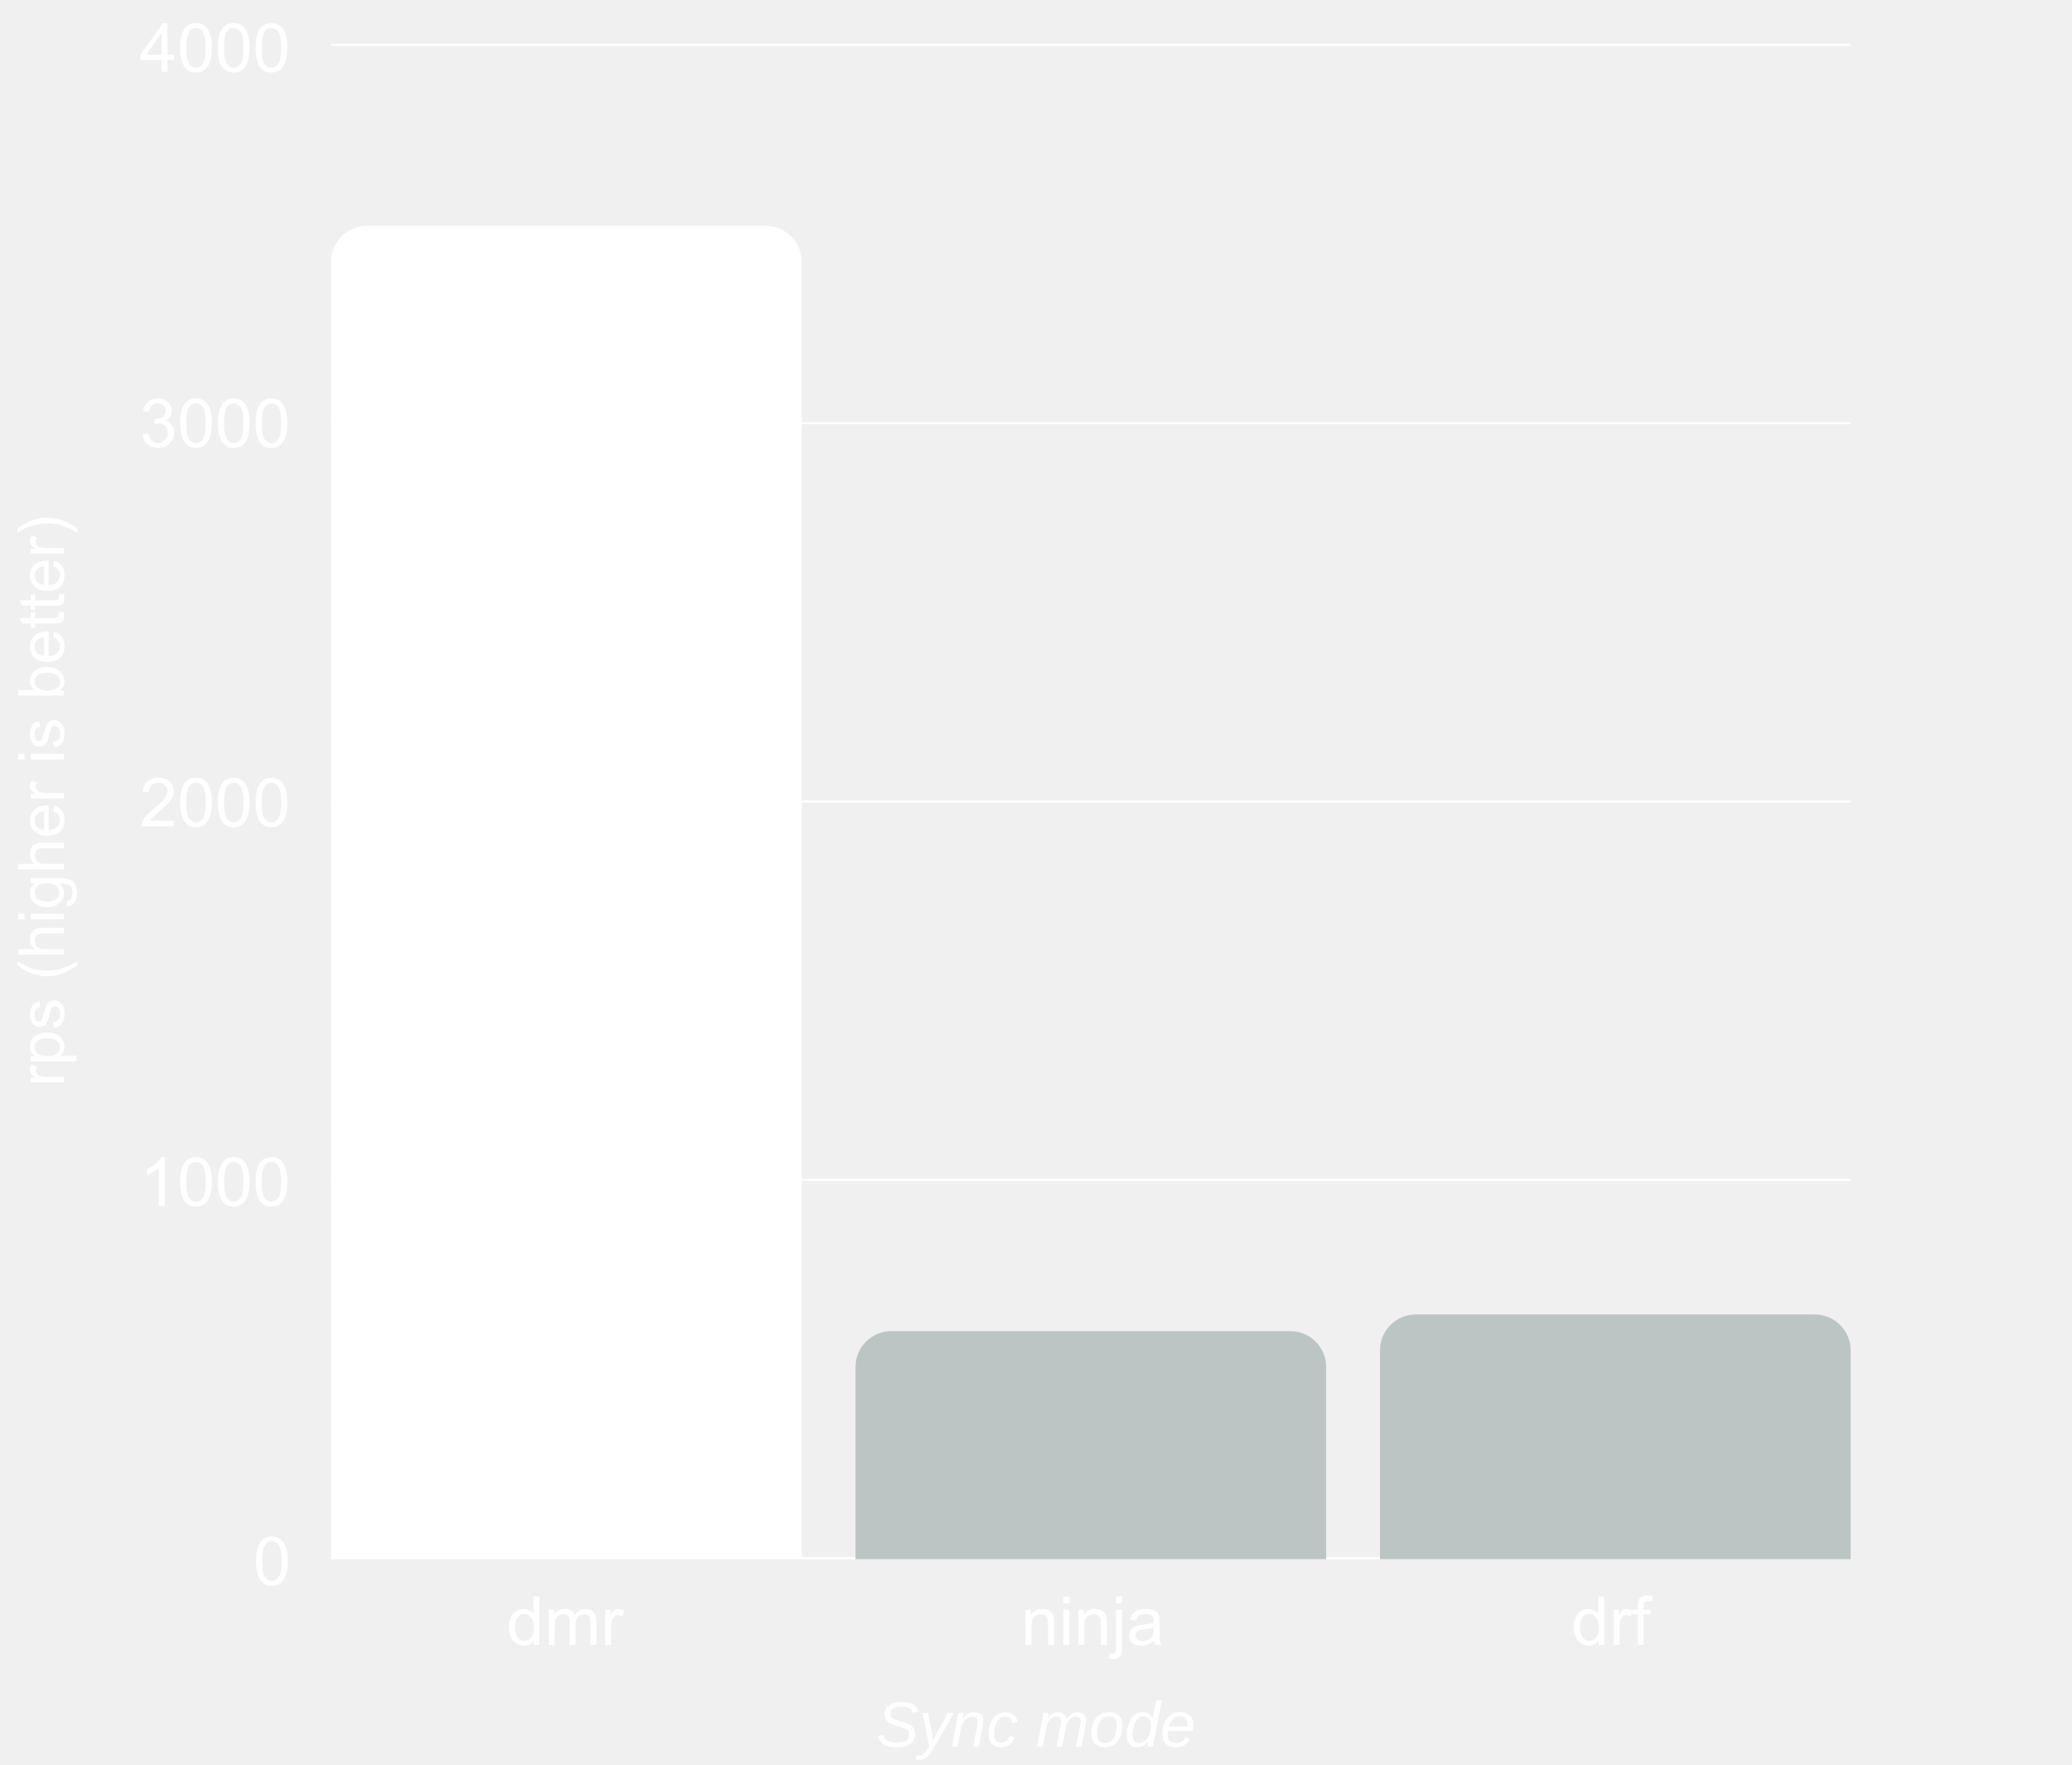
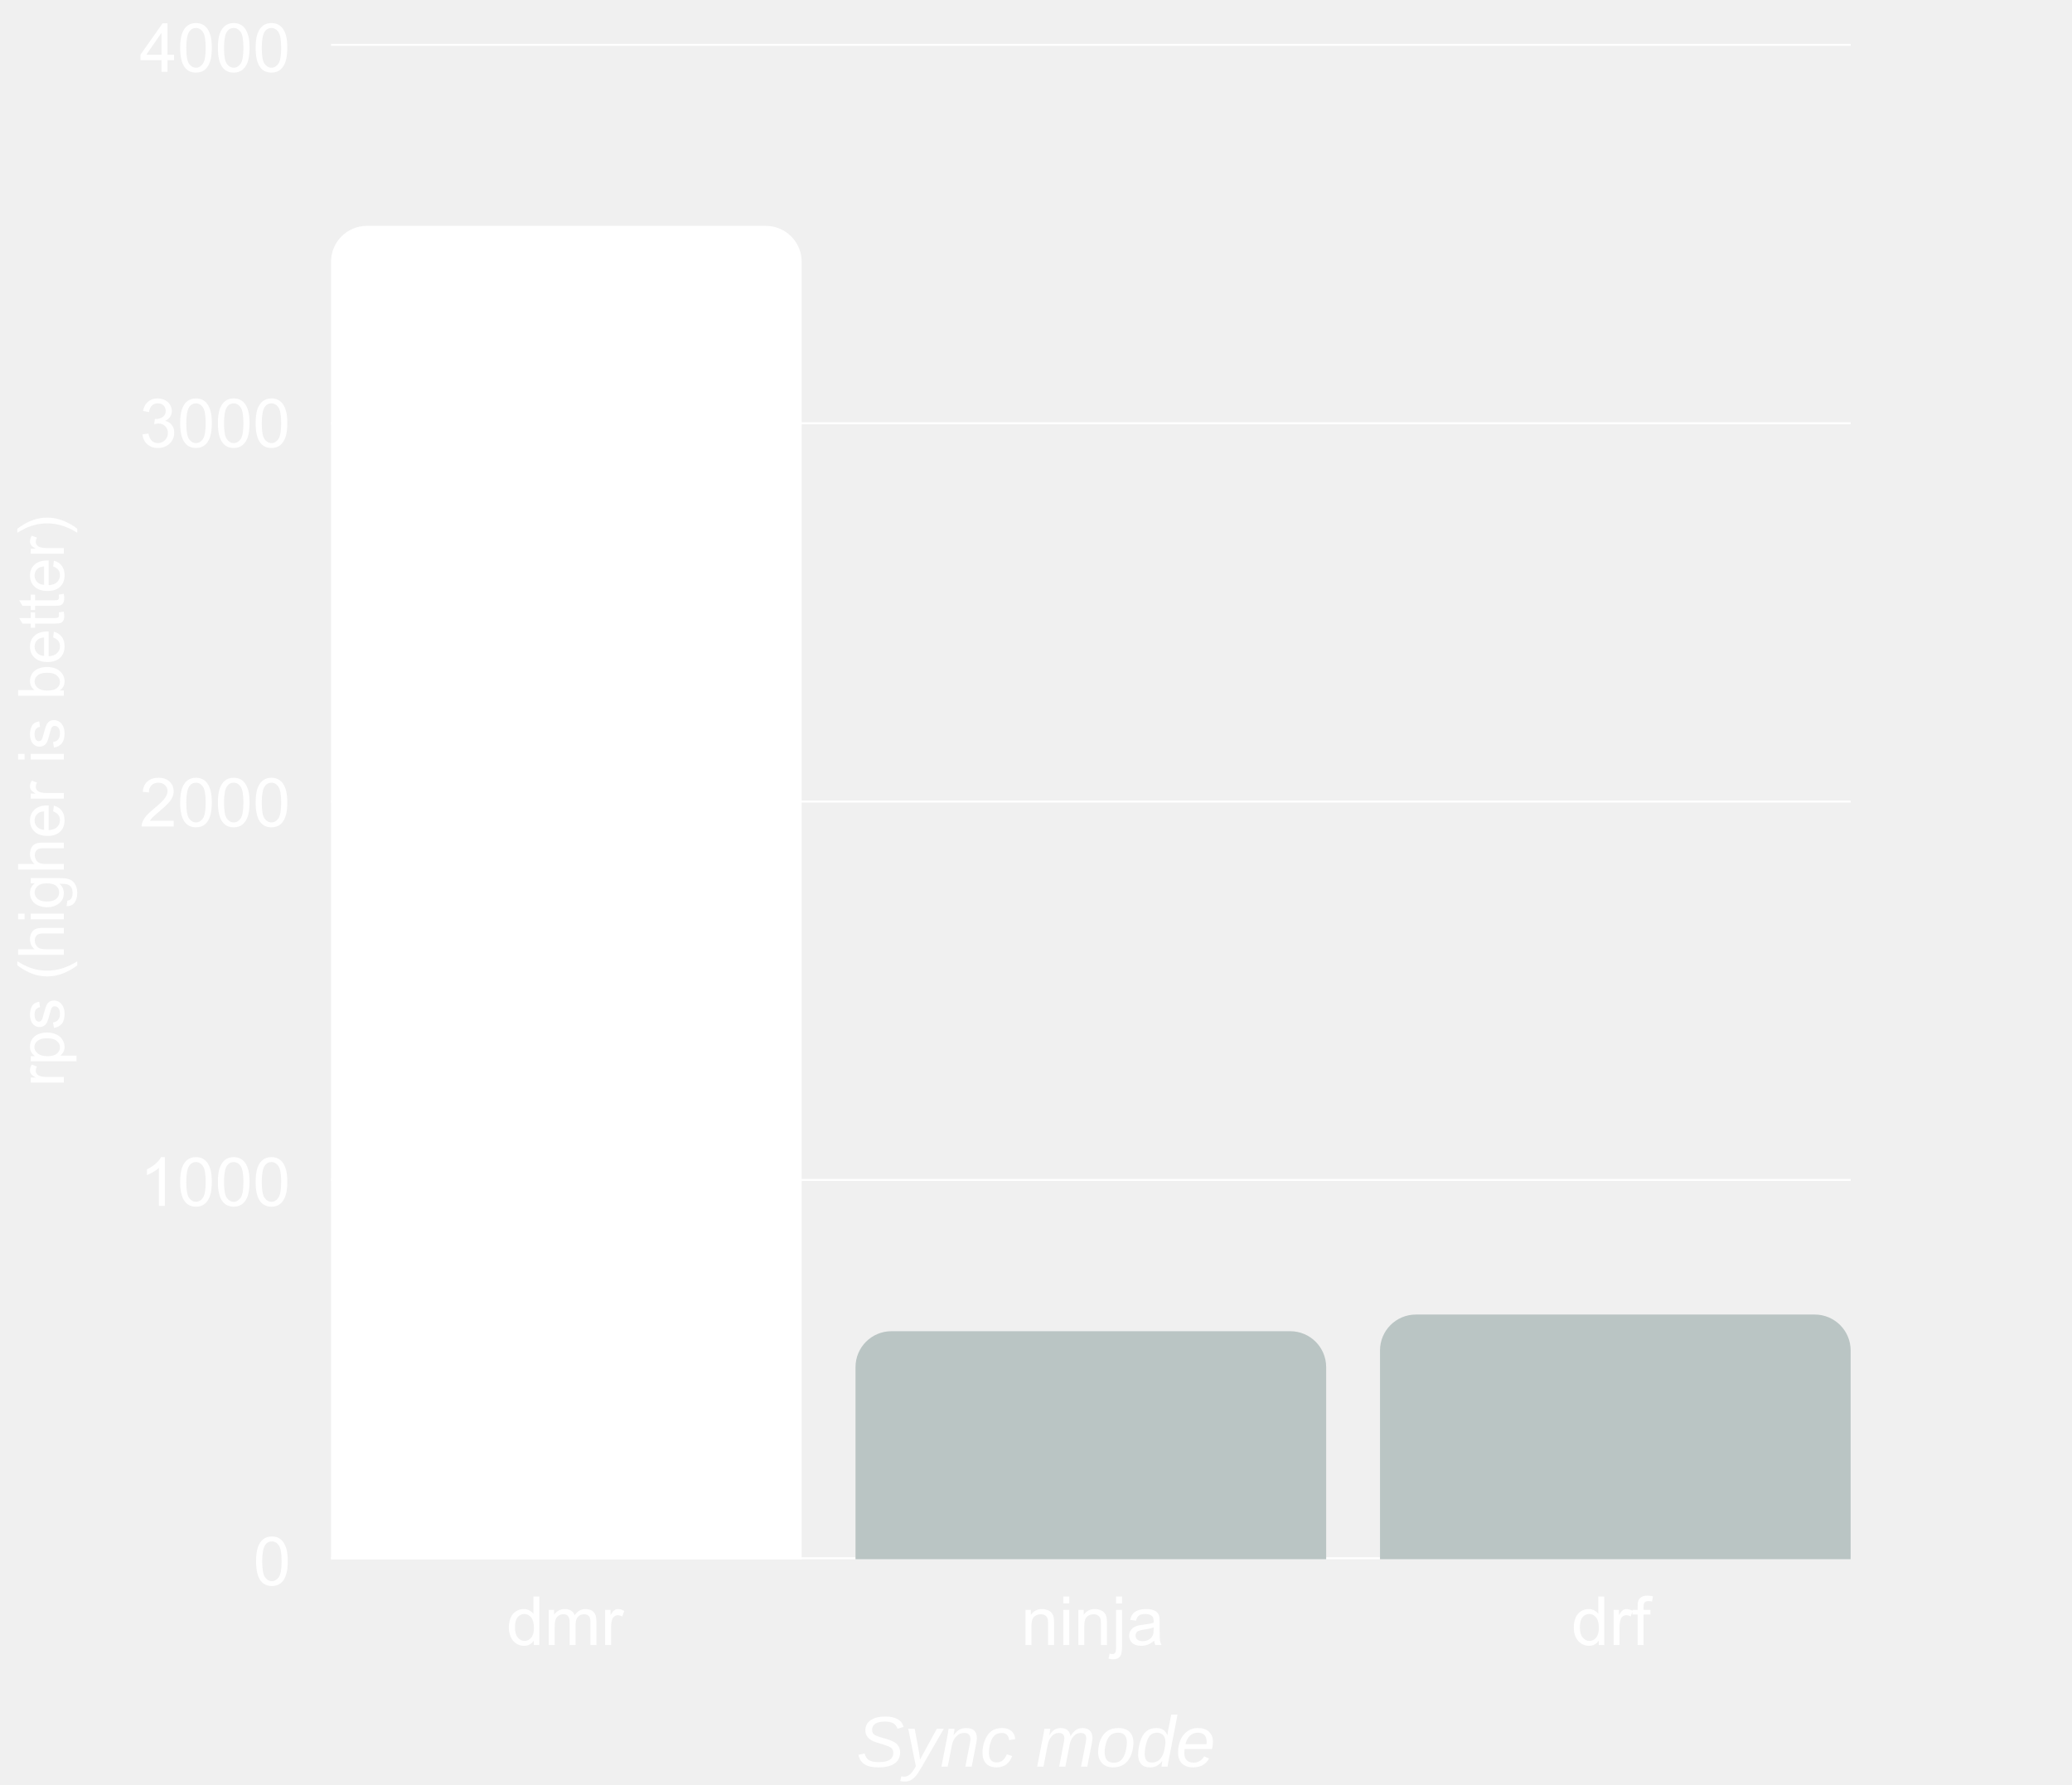
- <svg xmlns="http://www.w3.org/2000/svg" width="1039" height="885" viewBox="0 0 1039 885" fill="none">
+ <svg xmlns="http://www.w3.org/2000/svg" width="1039" height="895" viewBox="0 0 1039 895" fill="none">
  <path d="M166 22.5H928" stroke="white" />
  <path d="M166 212.25H928" stroke="white" />
  <path d="M166 402H928" stroke="white" />
  <path d="M166 591.75H928" stroke="white" />
  <path d="M166 781.5H928" stroke="white" />
  <path d="M166 131.274C166 121.333 174.059 113.274 184 113.274H384C393.941 113.274 402 121.333 402 131.274V782H166V131.274Z" fill="white" />
  <path d="M429 685.621C429 675.680 437.059 667.621 447 667.621H647C656.941 667.621 665 675.680 665 685.621V782H429V685.621Z" fill="#BAC5C4" />
  <path d="M692 677.263C692 667.322 700.059 659.263 710 659.263H910C919.941 659.263 928 667.322 928 677.263V782H692V677.263Z" fill="#BAC5C4" />
  <path transform="translate(0 -253)" d="M80.99 289V283.173H70.432V280.434L81.538 264.662H83.978V280.434H87.266V283.173H83.978V289H80.99ZM80.99 280.434V269.46L73.37 280.434H80.99ZM90.337 276.997C90.337 274.119 90.63 271.806 91.217 270.058C91.814 268.298 92.694 266.942 93.856 265.99C95.03 265.038 96.502 264.562 98.272 264.562C99.579 264.562 100.724 264.828 101.709 265.359C102.694 265.88 103.507 266.638 104.149 267.634C104.791 268.619 105.295 269.825 105.66 271.253C106.025 272.67 106.208 274.584 106.208 276.997C106.208 279.853 105.915 282.16 105.328 283.92C104.742 285.669 103.862 287.024 102.688 287.987C101.526 288.939 100.054 289.415 98.272 289.415C95.926 289.415 94.083 288.574 92.744 286.892C91.139 284.866 90.337 281.568 90.337 276.997ZM93.408 276.997C93.408 280.993 93.873 283.654 94.803 284.982C95.743 286.299 96.9 286.958 98.272 286.958C99.645 286.958 100.796 286.294 101.726 284.966C102.666 283.638 103.137 280.981 103.137 276.997C103.137 272.991 102.666 270.329 101.726 269.012C100.796 267.695 99.634 267.036 98.239 267.036C96.867 267.036 95.771 267.617 94.952 268.779C93.923 270.262 93.408 273.002 93.408 276.997ZM109.263 276.997C109.263 274.119 109.556 271.806 110.143 270.058C110.74 268.298 111.62 266.942 112.782 265.99C113.955 265.038 115.427 264.562 117.198 264.562C118.504 264.562 119.65 264.828 120.635 265.359C121.62 265.88 122.433 266.638 123.075 267.634C123.717 268.619 124.221 269.825 124.586 271.253C124.951 272.67 125.134 274.584 125.134 276.997C125.134 279.853 124.84 282.16 124.254 283.92C123.667 285.669 122.787 287.024 121.614 287.987C120.452 288.939 118.98 289.415 117.198 289.415C114.852 289.415 113.009 288.574 111.67 286.892C110.065 284.866 109.263 281.568 109.263 276.997ZM112.334 276.997C112.334 280.993 112.799 283.654 113.729 284.982C114.669 286.299 115.826 286.958 117.198 286.958C118.571 286.958 119.722 286.294 120.651 284.966C121.592 283.638 122.062 280.981 122.062 276.997C122.062 272.991 121.592 270.329 120.651 269.012C119.722 267.695 118.56 267.036 117.165 267.036C115.793 267.036 114.697 267.617 113.878 268.779C112.849 270.262 112.334 273.002 112.334 276.997ZM128.188 276.997C128.188 274.119 128.482 271.806 129.068 270.058C129.666 268.298 130.546 266.942 131.708 265.99C132.881 265.038 134.353 264.562 136.124 264.562C137.43 264.562 138.576 264.828 139.561 265.359C140.546 265.88 141.359 266.638 142.001 267.634C142.643 268.619 143.146 269.825 143.512 271.253C143.877 272.67 144.06 274.584 144.06 276.997C144.06 279.853 143.766 282.16 143.18 283.92C142.593 285.669 141.713 287.024 140.54 287.987C139.378 288.939 137.906 289.415 136.124 289.415C133.778 289.415 131.935 288.574 130.596 286.892C128.991 284.866 128.188 281.568 128.188 276.997ZM131.26 276.997C131.26 280.993 131.725 283.654 132.654 284.982C133.595 286.299 134.752 286.958 136.124 286.958C137.496 286.958 138.647 286.294 139.577 284.966C140.518 283.638 140.988 280.981 140.988 276.997C140.988 272.991 140.518 270.329 139.577 269.012C138.647 267.695 137.485 267.036 136.091 267.036C134.718 267.036 133.623 267.617 132.804 268.779C131.774 270.262 131.26 273.002 131.26 276.997Z" fill="white" />
  <path transform="translate(0 -189.75)" d="M71.428 407.575L74.416 407.177C74.759 408.87 75.34 410.093 76.159 410.846C76.989 411.587 77.996 411.958 79.181 411.958C80.586 411.958 81.77 411.471 82.733 410.497C83.707 409.523 84.194 408.317 84.194 406.878C84.194 405.506 83.746 404.377 82.85 403.491C81.953 402.595 80.813 402.146 79.43 402.146C78.865 402.146 78.162 402.257 77.321 402.479L77.653 399.855C77.853 399.878 78.013 399.889 78.135 399.889C79.408 399.889 80.553 399.557 81.571 398.893C82.59 398.229 83.099 397.205 83.099 395.821C83.099 394.726 82.728 393.818 81.986 393.099C81.245 392.379 80.287 392.02 79.114 392.02C77.952 392.02 76.984 392.385 76.209 393.115C75.434 393.846 74.936 394.941 74.715 396.402L71.727 395.871C72.092 393.868 72.922 392.318 74.217 391.223C75.512 390.116 77.122 389.562 79.048 389.562C80.376 389.562 81.599 389.85 82.717 390.426C83.835 390.99 84.687 391.765 85.273 392.75C85.871 393.735 86.17 394.781 86.17 395.888C86.17 396.939 85.888 397.896 85.323 398.76C84.759 399.623 83.923 400.309 82.816 400.818C84.255 401.15 85.373 401.842 86.17 402.894C86.967 403.934 87.365 405.24 87.365 406.812C87.365 408.937 86.591 410.741 85.041 412.224C83.492 413.696 81.533 414.432 79.164 414.432C77.028 414.432 75.252 413.795 73.835 412.522C72.429 411.25 71.627 409.601 71.428 407.575ZM90.337 401.997C90.337 399.119 90.63 396.806 91.217 395.058C91.814 393.298 92.694 391.942 93.856 390.99C95.03 390.038 96.502 389.562 98.272 389.562C99.579 389.562 100.724 389.828 101.709 390.359C102.694 390.88 103.507 391.638 104.149 392.634C104.791 393.619 105.295 394.825 105.66 396.253C106.025 397.67 106.208 399.584 106.208 401.997C106.208 404.853 105.915 407.16 105.328 408.92C104.742 410.669 103.862 412.024 102.688 412.987C101.526 413.939 100.054 414.415 98.272 414.415C95.926 414.415 94.083 413.574 92.744 411.892C91.139 409.866 90.337 406.568 90.337 401.997ZM93.408 401.997C93.408 405.993 93.873 408.654 94.803 409.982C95.743 411.299 96.9 411.958 98.272 411.958C99.645 411.958 100.796 411.294 101.726 409.966C102.666 408.638 103.137 405.981 103.137 401.997C103.137 397.991 102.666 395.329 101.726 394.012C100.796 392.695 99.634 392.036 98.239 392.036C96.867 392.036 95.771 392.617 94.952 393.779C93.923 395.262 93.408 398.002 93.408 401.997ZM109.263 401.997C109.263 399.119 109.556 396.806 110.143 395.058C110.74 393.298 111.62 391.942 112.782 390.99C113.955 390.038 115.427 389.562 117.198 389.562C118.504 389.562 119.65 389.828 120.635 390.359C121.62 390.88 122.433 391.638 123.075 392.634C123.717 393.619 124.221 394.825 124.586 396.253C124.951 397.67 125.134 399.584 125.134 401.997C125.134 404.853 124.84 407.16 124.254 408.92C123.667 410.669 122.787 412.024 121.614 412.987C120.452 413.939 118.98 414.415 117.198 414.415C114.852 414.415 113.009 413.574 111.67 411.892C110.065 409.866 109.263 406.568 109.263 401.997ZM112.334 401.997C112.334 405.993 112.799 408.654 113.729 409.982C114.669 411.299 115.826 411.958 117.198 411.958C118.571 411.958 119.722 411.294 120.651 409.966C121.592 408.638 122.062 405.981 122.062 401.997C122.062 397.991 121.592 395.329 120.651 394.012C119.722 392.695 118.56 392.036 117.165 392.036C115.793 392.036 114.697 392.617 113.878 393.779C112.849 395.262 112.334 398.002 112.334 401.997ZM128.188 401.997C128.188 399.119 128.482 396.806 129.068 395.058C129.666 393.298 130.546 391.942 131.708 390.99C132.881 390.038 134.353 389.562 136.124 389.562C137.43 389.562 138.576 389.828 139.561 390.359C140.546 390.88 141.359 391.638 142.001 392.634C142.643 393.619 143.146 394.825 143.512 396.253C143.877 397.67 144.06 399.584 144.06 401.997C144.06 404.853 143.766 407.16 143.18 408.92C142.593 410.669 141.713 412.024 140.54 412.987C139.378 413.939 137.906 414.415 136.124 414.415C133.778 414.415 131.935 413.574 130.596 411.892C128.991 409.866 128.188 406.568 128.188 401.997ZM131.26 401.997C131.26 405.993 131.725 408.654 132.654 409.982C133.595 411.299 134.752 411.958 136.124 411.958C137.496 411.958 138.647 411.294 139.577 409.966C140.518 408.638 140.988 405.981 140.988 401.997C140.988 397.991 140.518 395.329 139.577 394.012C138.647 392.695 137.485 392.036 136.091 392.036C134.718 392.036 133.623 392.617 132.804 393.779C131.774 395.262 131.26 398.002 131.26 401.997Z" fill="white" />
  <path transform="translate(0 -126.5)" d="M87.116 538.128V541H71.029C71.007 540.281 71.123 539.589 71.378 538.925C71.787 537.829 72.44 536.75 73.337 535.688C74.245 534.625 75.55 533.396 77.255 532.002C79.9 529.833 81.688 528.117 82.617 526.855C83.547 525.583 84.012 524.382 84.012 523.253C84.012 522.069 83.586 521.073 82.733 520.265C81.892 519.446 80.791 519.036 79.43 519.036C77.991 519.036 76.84 519.468 75.977 520.331C75.113 521.194 74.676 522.39 74.665 523.917L71.594 523.602C71.804 521.311 72.595 519.567 73.968 518.372C75.34 517.166 77.183 516.562 79.496 516.562C81.831 516.562 83.68 517.21 85.041 518.505C86.402 519.8 87.083 521.405 87.083 523.319C87.083 524.293 86.884 525.251 86.485 526.191C86.087 527.132 85.423 528.123 84.493 529.163C83.575 530.203 82.042 531.631 79.894 533.446C78.102 534.951 76.951 535.975 76.441 536.518C75.932 537.049 75.512 537.586 75.18 538.128H87.116ZM90.337 528.997C90.337 526.119 90.63 523.806 91.217 522.058C91.814 520.298 92.694 518.942 93.856 517.99C95.03 517.038 96.502 516.562 98.272 516.562C99.579 516.562 100.724 516.828 101.709 517.359C102.694 517.88 103.507 518.638 104.149 519.634C104.791 520.619 105.295 521.825 105.66 523.253C106.025 524.67 106.208 526.584 106.208 528.997C106.208 531.853 105.915 534.16 105.328 535.92C104.742 537.669 103.862 539.024 102.688 539.987C101.526 540.939 100.054 541.415 98.272 541.415C95.926 541.415 94.083 540.574 92.744 538.892C91.139 536.866 90.337 533.568 90.337 528.997ZM93.408 528.997C93.408 532.993 93.873 535.654 94.803 536.982C95.743 538.299 96.9 538.958 98.272 538.958C99.645 538.958 100.796 538.294 101.726 536.966C102.666 535.638 103.137 532.981 103.137 528.997C103.137 524.991 102.666 522.329 101.726 521.012C100.796 519.695 99.634 519.036 98.239 519.036C96.867 519.036 95.771 519.617 94.952 520.779C93.923 522.262 93.408 525.002 93.408 528.997ZM109.263 528.997C109.263 526.119 109.556 523.806 110.143 522.058C110.74 520.298 111.62 518.942 112.782 517.99C113.955 517.038 115.427 516.562 117.198 516.562C118.504 516.562 119.65 516.828 120.635 517.359C121.62 517.88 122.433 518.638 123.075 519.634C123.717 520.619 124.221 521.825 124.586 523.253C124.951 524.67 125.134 526.584 125.134 528.997C125.134 531.853 124.84 534.16 124.254 535.92C123.667 537.669 122.787 539.024 121.614 539.987C120.452 540.939 118.98 541.415 117.198 541.415C114.852 541.415 113.009 540.574 111.67 538.892C110.065 536.866 109.263 533.568 109.263 528.997ZM112.334 528.997C112.334 532.993 112.799 535.654 113.729 536.982C114.669 538.299 115.826 538.958 117.198 538.958C118.571 538.958 119.722 538.294 120.651 536.966C121.592 535.638 122.062 532.981 122.062 528.997C122.062 524.991 121.592 522.329 120.651 521.012C119.722 519.695 118.56 519.036 117.165 519.036C115.793 519.036 114.697 519.617 113.878 520.779C112.849 522.262 112.334 525.002 112.334 528.997ZM128.188 528.997C128.188 526.119 128.482 523.806 129.068 522.058C129.666 520.298 130.546 518.942 131.708 517.99C132.881 517.038 134.353 516.562 136.124 516.562C137.43 516.562 138.576 516.828 139.561 517.359C140.546 517.88 141.359 518.638 142.001 519.634C142.643 520.619 143.146 521.825 143.512 523.253C143.877 524.67 144.06 526.584 144.06 528.997C144.06 531.853 143.766 534.16 143.18 535.92C142.593 537.669 141.713 539.024 140.54 539.987C139.378 540.939 137.906 541.415 136.124 541.415C133.778 541.415 131.935 540.574 130.596 538.892C128.991 536.866 128.188 533.568 128.188 528.997ZM131.26 528.997C131.26 532.993 131.725 535.654 132.654 536.982C133.595 538.299 134.752 538.958 136.124 538.958C137.496 538.958 138.647 538.294 139.577 536.966C140.518 535.638 140.988 532.981 140.988 528.997C140.988 524.991 140.518 522.329 139.577 521.012C138.647 519.695 137.485 519.036 136.091 519.036C134.718 519.036 133.623 519.617 132.804 520.779C131.774 522.262 131.26 525.002 131.26 528.997Z" fill="white" />
  <path transform="translate(0 -63.25)" d="M82.667 668H79.679V648.958C78.959 649.644 78.013 650.33 76.84 651.017C75.678 651.703 74.632 652.217 73.702 652.561V649.672C75.373 648.886 76.834 647.934 78.085 646.816C79.336 645.699 80.221 644.614 80.741 643.562H82.667V668ZM90.337 655.997C90.337 653.119 90.63 650.806 91.217 649.058C91.814 647.298 92.694 645.942 93.856 644.99C95.03 644.038 96.502 643.562 98.272 643.562C99.579 643.562 100.724 643.828 101.709 644.359C102.694 644.88 103.507 645.638 104.149 646.634C104.791 647.619 105.295 648.825 105.66 650.253C106.025 651.67 106.208 653.584 106.208 655.997C106.208 658.853 105.915 661.16 105.328 662.92C104.742 664.669 103.862 666.024 102.688 666.987C101.526 667.939 100.054 668.415 98.272 668.415C95.926 668.415 94.083 667.574 92.744 665.892C91.139 663.866 90.337 660.568 90.337 655.997ZM93.408 655.997C93.408 659.993 93.873 662.654 94.803 663.982C95.743 665.299 96.9 665.958 98.272 665.958C99.645 665.958 100.796 665.294 101.726 663.966C102.666 662.638 103.137 659.981 103.137 655.997C103.137 651.991 102.666 649.329 101.726 648.012C100.796 646.695 99.634 646.036 98.239 646.036C96.867 646.036 95.771 646.617 94.952 647.779C93.923 649.262 93.408 652.002 93.408 655.997ZM109.263 655.997C109.263 653.119 109.556 650.806 110.143 649.058C110.74 647.298 111.62 645.942 112.782 644.99C113.955 644.038 115.427 643.562 117.198 643.562C118.504 643.562 119.65 643.828 120.635 644.359C121.62 644.88 122.433 645.638 123.075 646.634C123.717 647.619 124.221 648.825 124.586 650.253C124.951 651.67 125.134 653.584 125.134 655.997C125.134 658.853 124.84 661.16 124.254 662.92C123.667 664.669 122.787 666.024 121.614 666.987C120.452 667.939 118.98 668.415 117.198 668.415C114.852 668.415 113.009 667.574 111.67 665.892C110.065 663.866 109.263 660.568 109.263 655.997ZM112.334 655.997C112.334 659.993 112.799 662.654 113.729 663.982C114.669 665.299 115.826 665.958 117.198 665.958C118.571 665.958 119.722 665.294 120.651 663.966C121.592 662.638 122.062 659.981 122.062 655.997C122.062 651.991 121.592 649.329 120.651 648.012C119.722 646.695 118.56 646.036 117.165 646.036C115.793 646.036 114.697 646.617 113.878 647.779C112.849 649.262 112.334 652.002 112.334 655.997ZM128.188 655.997C128.188 653.119 128.482 650.806 129.068 649.058C129.666 647.298 130.546 645.942 131.708 644.99C132.881 644.038 134.353 643.562 136.124 643.562C137.43 643.562 138.576 643.828 139.561 644.359C140.546 644.88 141.359 645.638 142.001 646.634C142.643 647.619 143.146 648.825 143.512 650.253C143.877 651.67 144.06 653.584 144.06 655.997C144.06 658.853 143.766 661.16 143.18 662.92C142.593 664.669 141.713 666.024 140.54 666.987C139.378 667.939 137.906 668.415 136.124 668.415C133.778 668.415 131.935 667.574 130.596 665.892C128.991 663.866 128.188 660.568 128.188 655.997ZM131.26 655.997C131.26 659.993 131.725 662.654 132.654 663.982C133.595 665.299 134.752 665.958 136.124 665.958C137.496 665.958 138.647 665.294 139.577 663.966C140.518 662.638 140.988 659.981 140.988 655.997C140.988 651.991 140.518 649.329 139.577 648.012C138.647 646.695 137.485 646.036 136.091 646.036C134.718 646.036 133.623 646.617 132.804 647.779C131.774 649.262 131.26 652.002 131.26 655.997Z" fill="white" />
  <path transform="translate(0 0)" d="M128.411 782.997C128.411 780.119 128.704 777.806 129.291 776.058C129.889 774.298 130.769 772.942 131.931 771.99C133.104 771.038 134.576 770.562 136.347 770.562C137.653 770.562 138.798 770.828 139.783 771.359C140.768 771.88 141.582 772.638 142.224 773.634C142.866 774.619 143.369 775.825 143.734 777.253C144.1 778.67 144.282 780.584 144.282 782.997C144.282 785.853 143.989 788.16 143.402 789.92C142.816 791.669 141.936 793.024 140.763 793.987C139.601 794.939 138.129 795.415 136.347 795.415C134 795.415 132.158 794.574 130.818 792.892C129.214 790.866 128.411 787.568 128.411 782.997ZM131.482 782.997C131.482 786.993 131.947 789.654 132.877 790.982C133.818 792.299 134.974 792.958 136.347 792.958C137.719 792.958 138.87 792.294 139.8 790.966C140.741 789.638 141.211 786.981 141.211 782.997C141.211 778.991 140.741 776.329 139.8 775.012C138.87 773.695 137.708 773.036 136.313 773.036C134.941 773.036 133.845 773.617 133.026 774.779C131.997 776.262 131.482 779.002 131.482 782.997Z" fill="white" />
  <path d="M32 542.922L15.406 542.922L15.406 540.391L17.922 540.391C16.745 539.745 15.969 539.151 15.594 538.609C15.219 538.057 15.031 537.453 15.031 536.797C15.031 535.849 15.333 534.885 15.938 533.906L18.547 534.875C18.141 535.562 17.938 536.25 17.938 536.937C17.938 537.552 18.125 538.104 18.5 538.594C18.865 539.083 19.375 539.432 20.031 539.641C21.031 539.953 22.125 540.109 23.312 540.109L32 540.109L32 542.922ZM38.359 532.234L15.406 532.234L15.406 529.672L17.562 529.672C16.719 529.068 16.088 528.385 15.672 527.625C15.245 526.865 15.031 525.943 15.031 524.859C15.031 523.443 15.396 522.193 16.125 521.109C16.854 520.026 17.885 519.208 19.219 518.656C20.542 518.104 21.995 517.828 23.578 517.828C25.276 517.828 26.807 518.135 28.172 518.75C29.526 519.354 30.568 520.24 31.297 521.406C32.016 522.562 32.375 523.781 32.375 525.062C32.375 526 32.177 526.844 31.781 527.594C31.385 528.333 30.885 528.943 30.281 529.422L38.359 529.422L38.359 532.234ZM23.797 529.687C25.932 529.687 27.51 529.255 28.531 528.391C29.552 527.526 30.062 526.479 30.062 525.25C30.062 524 29.537 522.932 28.484 522.047C27.422 521.151 25.781 520.703 23.562 520.703C21.448 520.703 19.865 521.141 18.812 522.016C17.76 522.88 17.234 523.917 17.234 525.125C17.234 526.323 17.797 527.385 18.922 528.312C20.037 529.229 21.662 529.687 23.797 529.687ZM27.047 515.547L26.609 512.766C27.724 512.609 28.578 512.177 29.172 511.469C29.766 510.75 30.062 509.75 30.062 508.469C30.062 507.177 29.802 506.219 29.281 505.594C28.75 504.969 28.13 504.656 27.422 504.656C26.787 504.656 26.287 504.932 25.922 505.484C25.672 505.87 25.354 506.828 24.969 508.359C24.448 510.422 24 511.854 23.625 512.656C23.24 513.448 22.713 514.052 22.047 514.469C21.37 514.875 20.625 515.078 19.812 515.078C19.073 515.078 18.391 514.911 17.766 514.578C17.13 514.234 16.604 513.771 16.188 513.187C15.865 512.75 15.594 512.156 15.375 511.406C15.146 510.646 15.031 509.833 15.031 508.969C15.031 507.667 15.219 506.526 15.594 505.547C15.969 504.557 16.479 503.828 17.125 503.359C17.76 502.891 18.615 502.568 19.688 502.391L20.062 505.141C19.208 505.266 18.542 505.63 18.062 506.234C17.583 506.828 17.344 507.672 17.344 508.766C17.344 510.057 17.557 510.979 17.984 511.531C18.412 512.083 18.912 512.359 19.484 512.359C19.849 512.359 20.177 512.245 20.469 512.016C20.771 511.786 21.021 511.427 21.219 510.937C21.323 510.656 21.562 509.828 21.938 508.453C22.469 506.464 22.906 505.078 23.25 504.297C23.583 503.505 24.073 502.885 24.719 502.437C25.365 501.99 26.167 501.766 27.125 501.766C28.062 501.766 28.948 502.042 29.781 502.594C30.604 503.135 31.245 503.922 31.703 504.953C32.151 505.984 32.375 507.151 32.375 508.453C32.375 510.609 31.927 512.255 31.031 513.391C30.135 514.516 28.807 515.234 27.047 515.547ZM38.734 484.141C36.776 485.693 34.484 487.005 31.859 488.078C29.234 489.151 26.516 489.687 23.703 489.687C21.224 489.687 18.849 489.286 16.578 488.484C13.943 487.547 11.318 486.099 8.703 484.141L8.703 482.125C10.87 483.385 12.417 484.219 13.344 484.625C14.781 485.26 16.281 485.76 17.844 486.125C19.792 486.573 21.75 486.797 23.719 486.797C28.729 486.797 33.734 485.24 38.734 482.125L38.734 484.141ZM32 478.859L9.094 478.859L9.094 476.047L17.312 476.047C15.792 474.734 15.031 473.078 15.031 471.078C15.031 469.849 15.276 468.781 15.766 467.875C16.245 466.969 16.912 466.323 17.766 465.937C18.62 465.542 19.859 465.344 21.484 465.344L32 465.344L32 468.156L21.484 468.156C20.078 468.156 19.057 468.464 18.422 469.078C17.776 469.682 17.453 470.542 17.453 471.656C17.453 472.49 17.672 473.276 18.109 474.016C18.537 474.745 19.12 475.266 19.859 475.578C20.599 475.891 21.62 476.047 22.922 476.047L32 476.047L32 478.859ZM12.328 461.031L9.094 461.031L9.094 458.219L12.328 458.219L12.328 461.031ZM32 461.031L15.406 461.031L15.406 458.219L32 458.219L32 461.031ZM33.375 454.437L33.781 451.703C34.625 451.589 35.24 451.271 35.625 450.75C36.146 450.052 36.406 449.099 36.406 447.891C36.406 446.589 36.146 445.583 35.625 444.875C35.104 444.167 34.375 443.687 33.438 443.437C32.865 443.292 31.662 443.224 29.828 443.234C31.276 444.464 32 445.995 32 447.828C32 450.109 31.177 451.875 29.531 453.125C27.885 454.375 25.912 455 23.609 455C22.026 455 20.568 454.714 19.234 454.141C17.891 453.568 16.854 452.74 16.125 451.656C15.396 450.562 15.031 449.281 15.031 447.812C15.031 445.854 15.823 444.24 17.406 442.969L15.406 442.969L15.406 440.375L29.75 440.375C32.333 440.375 34.161 440.641 35.234 441.172C36.318 441.693 37.172 442.526 37.797 443.672C38.422 444.807 38.734 446.208 38.734 447.875C38.734 449.854 38.286 451.453 37.391 452.672C36.505 453.891 35.167 454.479 33.375 454.437ZM23.406 452.109C25.583 452.109 27.172 451.677 28.172 450.812C29.172 449.948 29.672 448.865 29.672 447.562C29.672 446.271 29.177 445.187 28.188 444.312C27.188 443.437 25.625 443 23.5 443C21.469 443 19.938 443.453 18.906 444.359C17.875 445.255 17.359 446.339 17.359 447.609C17.359 448.859 17.87 449.922 18.891 450.797C19.901 451.672 21.406 452.109 23.406 452.109ZM32 436.109L9.094 436.109L9.094 433.297L17.312 433.297C15.792 431.984 15.031 430.328 15.031 428.328C15.031 427.099 15.276 426.031 15.766 425.125C16.245 424.219 16.912 423.573 17.766 423.187C18.62 422.792 19.859 422.594 21.484 422.594L32 422.594L32 425.406L21.484 425.406C20.078 425.406 19.057 425.714 18.422 426.328C17.776 426.932 17.453 427.792 17.453 428.906C17.453 429.74 17.672 430.526 18.109 431.266C18.537 431.995 19.12 432.516 19.859 432.828C20.599 433.141 21.62 433.297 22.922 433.297L32 433.297L32 436.109ZM26.656 406.937L27.016 404.031C28.713 404.49 30.031 405.339 30.969 406.578C31.906 407.818 32.375 409.401 32.375 411.328C32.375 413.755 31.63 415.682 30.141 417.109C28.641 418.526 26.542 419.234 23.844 419.234C21.052 419.234 18.885 418.516 17.344 417.078C15.802 415.641 15.031 413.776 15.031 411.484C15.031 409.266 15.787 407.453 17.297 406.047C18.807 404.641 20.932 403.937 23.672 403.937C23.838 403.937 24.088 403.943 24.422 403.953L24.422 416.328C26.245 416.224 27.641 415.708 28.609 414.781C29.578 413.854 30.062 412.698 30.062 411.312C30.062 410.281 29.792 409.401 29.25 408.672C28.708 407.943 27.844 407.365 26.656 406.937ZM22.109 416.172L22.109 406.906C20.713 407.031 19.667 407.385 18.969 407.969C17.885 408.865 17.344 410.026 17.344 411.453C17.344 412.745 17.776 413.833 18.641 414.719C19.505 415.594 20.662 416.078 22.109 416.172ZM32 400.516L15.406 400.516L15.406 397.984L17.922 397.984C16.745 397.339 15.969 396.745 15.594 396.203C15.219 395.651 15.031 395.047 15.031 394.391C15.031 393.443 15.333 392.479 15.938 391.5L18.547 392.469C18.141 393.156 17.938 393.844 17.938 394.531C17.938 395.146 18.125 395.698 18.5 396.187C18.865 396.677 19.375 397.026 20.031 397.234C21.031 397.547 22.125 397.703 23.312 397.703L32 397.703L32 400.516ZM12.328 380.906L9.094 380.906L9.094 378.094L12.328 378.094L12.328 380.906ZM32 380.906L15.406 380.906L15.406 378.094L32 378.094L32 380.906ZM27.047 374.922L26.609 372.141C27.724 371.984 28.578 371.552 29.172 370.844C29.766 370.125 30.062 369.125 30.062 367.844C30.062 366.552 29.802 365.594 29.281 364.969C28.75 364.344 28.13 364.031 27.422 364.031C26.787 364.031 26.287 364.307 25.922 364.859C25.672 365.245 25.354 366.203 24.969 367.734C24.448 369.797 24 371.229 23.625 372.031C23.24 372.823 22.713 373.427 22.047 373.844C21.37 374.25 20.625 374.453 19.812 374.453C19.073 374.453 18.391 374.286 17.766 373.953C17.13 373.609 16.604 373.146 16.188 372.562C15.865 372.125 15.594 371.531 15.375 370.781C15.146 370.021 15.031 369.208 15.031 368.344C15.031 367.042 15.219 365.901 15.594 364.922C15.969 363.932 16.479 363.203 17.125 362.734C17.76 362.266 18.615 361.943 19.688 361.766L20.062 364.516C19.208 364.641 18.542 365.005 18.062 365.609C17.583 366.203 17.344 367.047 17.344 368.141C17.344 369.432 17.557 370.354 17.984 370.906C18.412 371.458 18.912 371.734 19.484 371.734C19.849 371.734 20.177 371.62 20.469 371.391C20.771 371.161 21.021 370.802 21.219 370.312C21.323 370.031 21.562 369.203 21.938 367.828C22.469 365.839 22.906 364.453 23.25 363.672C23.583 362.88 24.073 362.26 24.719 361.812C25.365 361.365 26.167 361.141 27.125 361.141C28.062 361.141 28.948 361.417 29.781 361.969C30.604 362.51 31.245 363.297 31.703 364.328C32.151 365.359 32.375 366.526 32.375 367.828C32.375 369.984 31.927 371.63 31.031 372.766C30.135 373.891 28.807 374.609 27.047 374.922ZM32 346.297L32 348.906L9.094 348.906L9.094 346.094L17.266 346.094C15.776 344.906 15.031 343.391 15.031 341.547C15.031 340.526 15.24 339.562 15.656 338.656C16.062 337.74 16.641 336.99 17.391 336.406C18.13 335.812 19.026 335.349 20.078 335.016C21.13 334.682 22.255 334.516 23.453 334.516C26.297 334.516 28.495 335.219 30.047 336.625C31.599 338.031 32.375 339.719 32.375 341.687C32.375 343.646 31.557 345.182 29.922 346.297L32 346.297ZM23.578 346.328C25.568 346.328 27.005 346.057 27.891 345.516C29.338 344.63 30.062 343.432 30.062 341.922C30.062 340.693 29.531 339.63 28.469 338.734C27.396 337.839 25.802 337.391 23.688 337.391C21.521 337.391 19.922 337.823 18.891 338.687C17.859 339.542 17.344 340.578 17.344 341.797C17.344 343.026 17.88 344.089 18.953 344.984C20.016 345.88 21.557 346.328 23.578 346.328ZM26.656 319.719L27.016 316.812C28.713 317.271 30.031 318.12 30.969 319.359C31.906 320.599 32.375 322.182 32.375 324.109C32.375 326.536 31.63 328.464 30.141 329.891C28.641 331.307 26.542 332.016 23.844 332.016C21.052 332.016 18.885 331.297 17.344 329.859C15.802 328.422 15.031 326.557 15.031 324.266C15.031 322.047 15.786 320.234 17.297 318.828C18.807 317.422 20.932 316.719 23.672 316.719C23.838 316.719 24.088 316.724 24.422 316.734L24.422 329.109C26.245 329.005 27.641 328.49 28.609 327.562C29.578 326.635 30.062 325.479 30.062 324.094C30.062 323.062 29.792 322.182 29.25 321.453C28.708 320.724 27.844 320.146 26.656 319.719ZM22.109 328.953L22.109 319.687C20.713 319.812 19.667 320.167 18.969 320.75C17.885 321.646 17.344 322.807 17.344 324.234C17.344 325.526 17.776 326.615 18.641 327.5C19.505 328.375 20.661 328.859 22.109 328.953ZM29.484 307.125L31.969 306.719C32.135 307.51 32.219 308.219 32.219 308.844C32.219 309.865 32.057 310.656 31.734 311.219C31.411 311.781 30.99 312.177 30.469 312.406C29.938 312.635 28.828 312.75 27.141 312.75L17.594 312.75L17.594 314.812L15.406 314.812L15.406 312.75L11.297 312.75L9.609 309.953L15.406 309.953L15.406 307.125L17.594 307.125L17.594 309.953L27.297 309.953C28.099 309.953 28.615 309.906 28.844 309.812C29.073 309.708 29.255 309.547 29.391 309.328C29.526 309.099 29.594 308.776 29.594 308.359C29.594 308.047 29.557 307.635 29.484 307.125ZM29.484 298.219L31.969 297.812C32.135 298.604 32.219 299.312 32.219 299.937C32.219 300.958 32.057 301.75 31.734 302.312C31.411 302.875 30.99 303.271 30.469 303.5C29.938 303.729 28.828 303.844 27.141 303.844L17.594 303.844L17.594 305.906L15.406 305.906L15.406 303.844L11.297 303.844L9.609 301.047L15.406 301.047L15.406 298.219L17.594 298.219L17.594 301.047L27.297 301.047C28.099 301.047 28.615 301 28.844 300.906C29.073 300.802 29.255 300.641 29.391 300.422C29.526 300.193 29.594 299.87 29.594 299.453C29.594 299.141 29.557 298.729 29.484 298.219ZM26.656 284.094L27.016 281.187C28.713 281.646 30.031 282.495 30.969 283.734C31.906 284.974 32.375 286.557 32.375 288.484C32.375 290.911 31.63 292.839 30.141 294.266C28.641 295.682 26.542 296.391 23.844 296.391C21.052 296.391 18.885 295.672 17.344 294.234C15.802 292.797 15.031 290.932 15.031 288.641C15.031 286.422 15.786 284.609 17.297 283.203C18.807 281.797 20.932 281.094 23.672 281.094C23.838 281.094 24.088 281.099 24.422 281.109L24.422 293.484C26.245 293.38 27.641 292.865 28.609 291.937C29.578 291.01 30.062 289.854 30.062 288.469C30.062 287.437 29.792 286.557 29.25 285.828C28.708 285.099 27.844 284.521 26.656 284.094ZM22.109 293.328L22.109 284.062C20.713 284.187 19.667 284.542 18.969 285.125C17.885 286.021 17.344 287.182 17.344 288.609C17.344 289.901 17.776 290.99 18.641 291.875C19.505 292.75 20.661 293.234 22.109 293.328ZM32 277.672L15.406 277.672L15.406 275.141L17.922 275.141C16.745 274.495 15.969 273.901 15.594 273.359C15.219 272.807 15.031 272.203 15.031 271.547C15.031 270.599 15.333 269.635 15.938 268.656L18.547 269.625C18.141 270.312 17.938 271 17.938 271.687C17.938 272.302 18.125 272.854 18.5 273.344C18.865 273.833 19.375 274.182 20.031 274.391C21.031 274.703 22.125 274.859 23.312 274.859L32 274.859L32 277.672ZM38.734 265.141L38.734 267.156C33.734 264.042 28.729 262.484 23.719 262.484C21.76 262.484 19.818 262.708 17.891 263.156C16.328 263.51 14.828 264.005 13.391 264.641C12.453 265.047 10.891 265.885 8.703 267.156L8.703 265.141C11.318 263.182 13.943 261.734 16.578 260.797C18.849 259.995 21.224 259.594 23.703 259.594C26.516 259.594 29.234 260.135 31.859 261.219C34.484 262.292 36.776 263.599 38.734 265.141Z" fill="white" />
  <path d="M514.241 825V807.369H516.931V809.876C518.226 807.939 520.096 806.971 522.542 806.971C523.604 806.971 524.578 807.164 525.464 807.552C526.36 807.928 527.03 808.426 527.473 809.046C527.915 809.666 528.225 810.402 528.402 811.254C528.513 811.807 528.568 812.776 528.568 814.159V825H525.58V814.275C525.58 813.058 525.464 812.15 525.231 811.553C524.999 810.944 524.584 810.463 523.986 810.108C523.4 809.743 522.708 809.561 521.911 809.561C520.638 809.561 519.537 809.965 518.607 810.772C517.689 811.58 517.229 813.113 517.229 815.371V825H514.241ZM533.184 804.099V800.662H536.172V804.099H533.184ZM533.184 825V807.369H536.172V825H533.184ZM540.737 825V807.369H543.427V809.876C544.722 807.939 546.592 806.971 549.038 806.971C550.101 806.971 551.075 807.164 551.96 807.552C552.856 807.928 553.526 808.426 553.969 809.046C554.411 809.666 554.721 810.402 554.898 811.254C555.009 811.807 555.064 812.776 555.064 814.159V825H552.076V814.275C552.076 813.058 551.96 812.15 551.728 811.553C551.495 810.944 551.08 810.463 550.482 810.108C549.896 809.743 549.204 809.561 548.407 809.561C547.134 809.561 546.033 809.965 545.104 810.772C544.185 811.58 543.726 813.113 543.726 815.371V825H540.737ZM559.646 804.132V800.662H562.635V804.132H559.646ZM555.861 831.84L556.426 829.3C557.023 829.455 557.494 829.532 557.837 829.532C558.446 829.532 558.899 829.327 559.198 828.918C559.497 828.52 559.646 827.512 559.646 825.896V807.369H562.635V825.963C562.635 828.132 562.353 829.643 561.788 830.495C561.069 831.602 559.873 832.155 558.202 832.155C557.394 832.155 556.614 832.05 555.861 831.84ZM578.738 822.825C577.632 823.766 576.563 824.43 575.534 824.817C574.516 825.205 573.42 825.398 572.247 825.398C570.31 825.398 568.822 824.928 567.781 823.987C566.741 823.035 566.221 821.824 566.221 820.352C566.221 819.488 566.414 818.702 566.802 817.994C567.2 817.275 567.715 816.699 568.346 816.268C568.988 815.836 569.707 815.509 570.504 815.288C571.09 815.133 571.976 814.984 573.16 814.84C575.573 814.552 577.349 814.209 578.489 813.811C578.5 813.401 578.506 813.141 578.506 813.03C578.506 811.813 578.224 810.955 577.659 810.457C576.896 809.782 575.761 809.444 574.256 809.444C572.85 809.444 571.81 809.693 571.135 810.191C570.471 810.678 569.978 811.547 569.657 812.798L566.735 812.399C567.001 811.149 567.438 810.142 568.047 809.378C568.656 808.603 569.535 808.011 570.687 807.602C571.838 807.181 573.171 806.971 574.688 806.971C576.193 806.971 577.416 807.148 578.356 807.502C579.297 807.856 579.989 808.304 580.432 808.847C580.874 809.378 581.184 810.053 581.361 810.872C581.461 811.381 581.511 812.3 581.511 813.628V817.612C581.511 820.39 581.572 822.15 581.693 822.892C581.826 823.622 582.081 824.325 582.457 825H579.336C579.026 824.38 578.827 823.655 578.738 822.825ZM578.489 816.151C577.405 816.594 575.778 816.97 573.608 817.28C572.38 817.457 571.511 817.657 571.002 817.878C570.493 818.099 570.1 818.426 569.823 818.857C569.547 819.278 569.408 819.748 569.408 820.269C569.408 821.065 569.707 821.729 570.305 822.261C570.913 822.792 571.799 823.058 572.961 823.058C574.112 823.058 575.136 822.809 576.032 822.311C576.929 821.801 577.587 821.11 578.008 820.235C578.329 819.56 578.489 818.564 578.489 817.247V816.151Z" fill="white" />
  <path d="M801.68 825V822.775C800.562 824.524 798.918 825.398 796.749 825.398C795.343 825.398 794.049 825.011 792.864 824.236C791.691 823.462 790.778 822.382 790.125 820.999C789.483 819.604 789.162 818.005 789.162 816.201C789.162 814.441 789.455 812.848 790.042 811.42C790.629 809.981 791.508 808.88 792.682 808.116C793.855 807.353 795.166 806.971 796.616 806.971C797.679 806.971 798.625 807.198 799.455 807.651C800.285 808.094 800.96 808.675 801.48 809.395V800.662H804.452V825H801.68ZM792.233 816.201C792.233 818.459 792.709 820.147 793.661 821.265C794.613 822.382 795.736 822.941 797.031 822.941C798.337 822.941 799.444 822.41 800.352 821.348C801.27 820.274 801.729 818.642 801.729 816.45C801.729 814.037 801.265 812.267 800.335 811.138C799.405 810.009 798.26 809.444 796.898 809.444C795.57 809.444 794.458 809.987 793.562 811.071C792.676 812.156 792.233 813.866 792.233 816.201ZM809.134 825V807.369H811.823V810.042C812.509 808.791 813.14 807.967 813.716 807.568C814.302 807.17 814.944 806.971 815.642 806.971C816.649 806.971 817.673 807.292 818.713 807.934L817.684 810.706C816.953 810.274 816.223 810.059 815.492 810.059C814.839 810.059 814.253 810.258 813.732 810.656C813.212 811.044 812.841 811.586 812.62 812.283C812.288 813.346 812.122 814.508 812.122 815.77V825H809.134ZM821.203 825V809.693H818.563V807.369H821.203V805.493C821.203 804.309 821.308 803.429 821.519 802.854C821.806 802.079 822.31 801.453 823.029 800.978C823.76 800.491 824.778 800.247 826.084 800.247C826.925 800.247 827.855 800.347 828.873 800.546L828.425 803.152C827.805 803.042 827.218 802.986 826.665 802.986C825.757 802.986 825.116 803.18 824.739 803.567C824.363 803.955 824.175 804.68 824.175 805.742V807.369H827.611V809.693H824.175V825H821.203Z" fill="white" />
  <path d="M267.68 825V822.775C266.562 824.524 264.918 825.398 262.749 825.398C261.343 825.398 260.049 825.011 258.864 824.236C257.691 823.462 256.778 822.382 256.125 820.999C255.483 819.604 255.162 818.005 255.162 816.201C255.162 814.441 255.455 812.848 256.042 811.42C256.629 809.981 257.508 808.88 258.682 808.116C259.855 807.353 261.166 806.971 262.616 806.971C263.679 806.971 264.625 807.198 265.455 807.651C266.285 808.094 266.96 808.675 267.48 809.395V800.662H270.452V825H267.68ZM258.233 816.201C258.233 818.459 258.709 820.147 259.661 821.265C260.613 822.382 261.736 822.941 263.031 822.941C264.337 822.941 265.444 822.41 266.352 821.348C267.27 820.274 267.729 818.642 267.729 816.45C267.729 814.037 267.265 812.267 266.335 811.138C265.405 810.009 264.26 809.444 262.898 809.444C261.57 809.444 260.458 809.987 259.562 811.071C258.676 812.156 258.233 813.866 258.233 816.201ZM275.167 825V807.369H277.84V809.843C278.393 808.979 279.129 808.288 280.048 807.768C280.966 807.236 282.012 806.971 283.186 806.971C284.492 806.971 285.56 807.242 286.39 807.784C287.231 808.326 287.823 809.085 288.166 810.059C289.561 808 291.376 806.971 293.611 806.971C295.36 806.971 296.705 807.458 297.646 808.432C298.586 809.395 299.057 810.883 299.057 812.897V825H296.085V813.894C296.085 812.698 295.985 811.84 295.786 811.32C295.598 810.789 295.249 810.363 294.74 810.042C294.231 809.721 293.633 809.561 292.947 809.561C291.708 809.561 290.678 809.976 289.859 810.806C289.04 811.625 288.631 812.942 288.631 814.757V825H285.643V813.545C285.643 812.217 285.399 811.221 284.912 810.557C284.425 809.893 283.628 809.561 282.521 809.561C281.68 809.561 280.9 809.782 280.181 810.225C279.472 810.667 278.958 811.315 278.637 812.167C278.316 813.019 278.155 814.248 278.155 815.853V825H275.167ZM303.456 825V807.369H306.146V810.042C306.832 808.791 307.463 807.967 308.038 807.568C308.625 807.17 309.267 806.971 309.964 806.971C310.971 806.971 311.995 807.292 313.035 807.934L312.006 810.706C311.275 810.274 310.545 810.059 309.814 810.059C309.161 810.059 308.575 810.258 308.055 810.656C307.535 811.044 307.164 811.586 306.942 812.283C306.61 813.346 306.444 814.508 306.444 815.77V825H303.456Z" fill="white" />
-   <text x="519.5" y="876" text-anchor="middle" fill="white" font-family="Arial, sans-serif" font-size="32" font-style="italic">Sync mode</text>
+   <text x="519.5" y="886" text-anchor="middle" fill="white" font-family="Arial, sans-serif" font-size="36" font-style="italic">Sync mode</text>
</svg>
